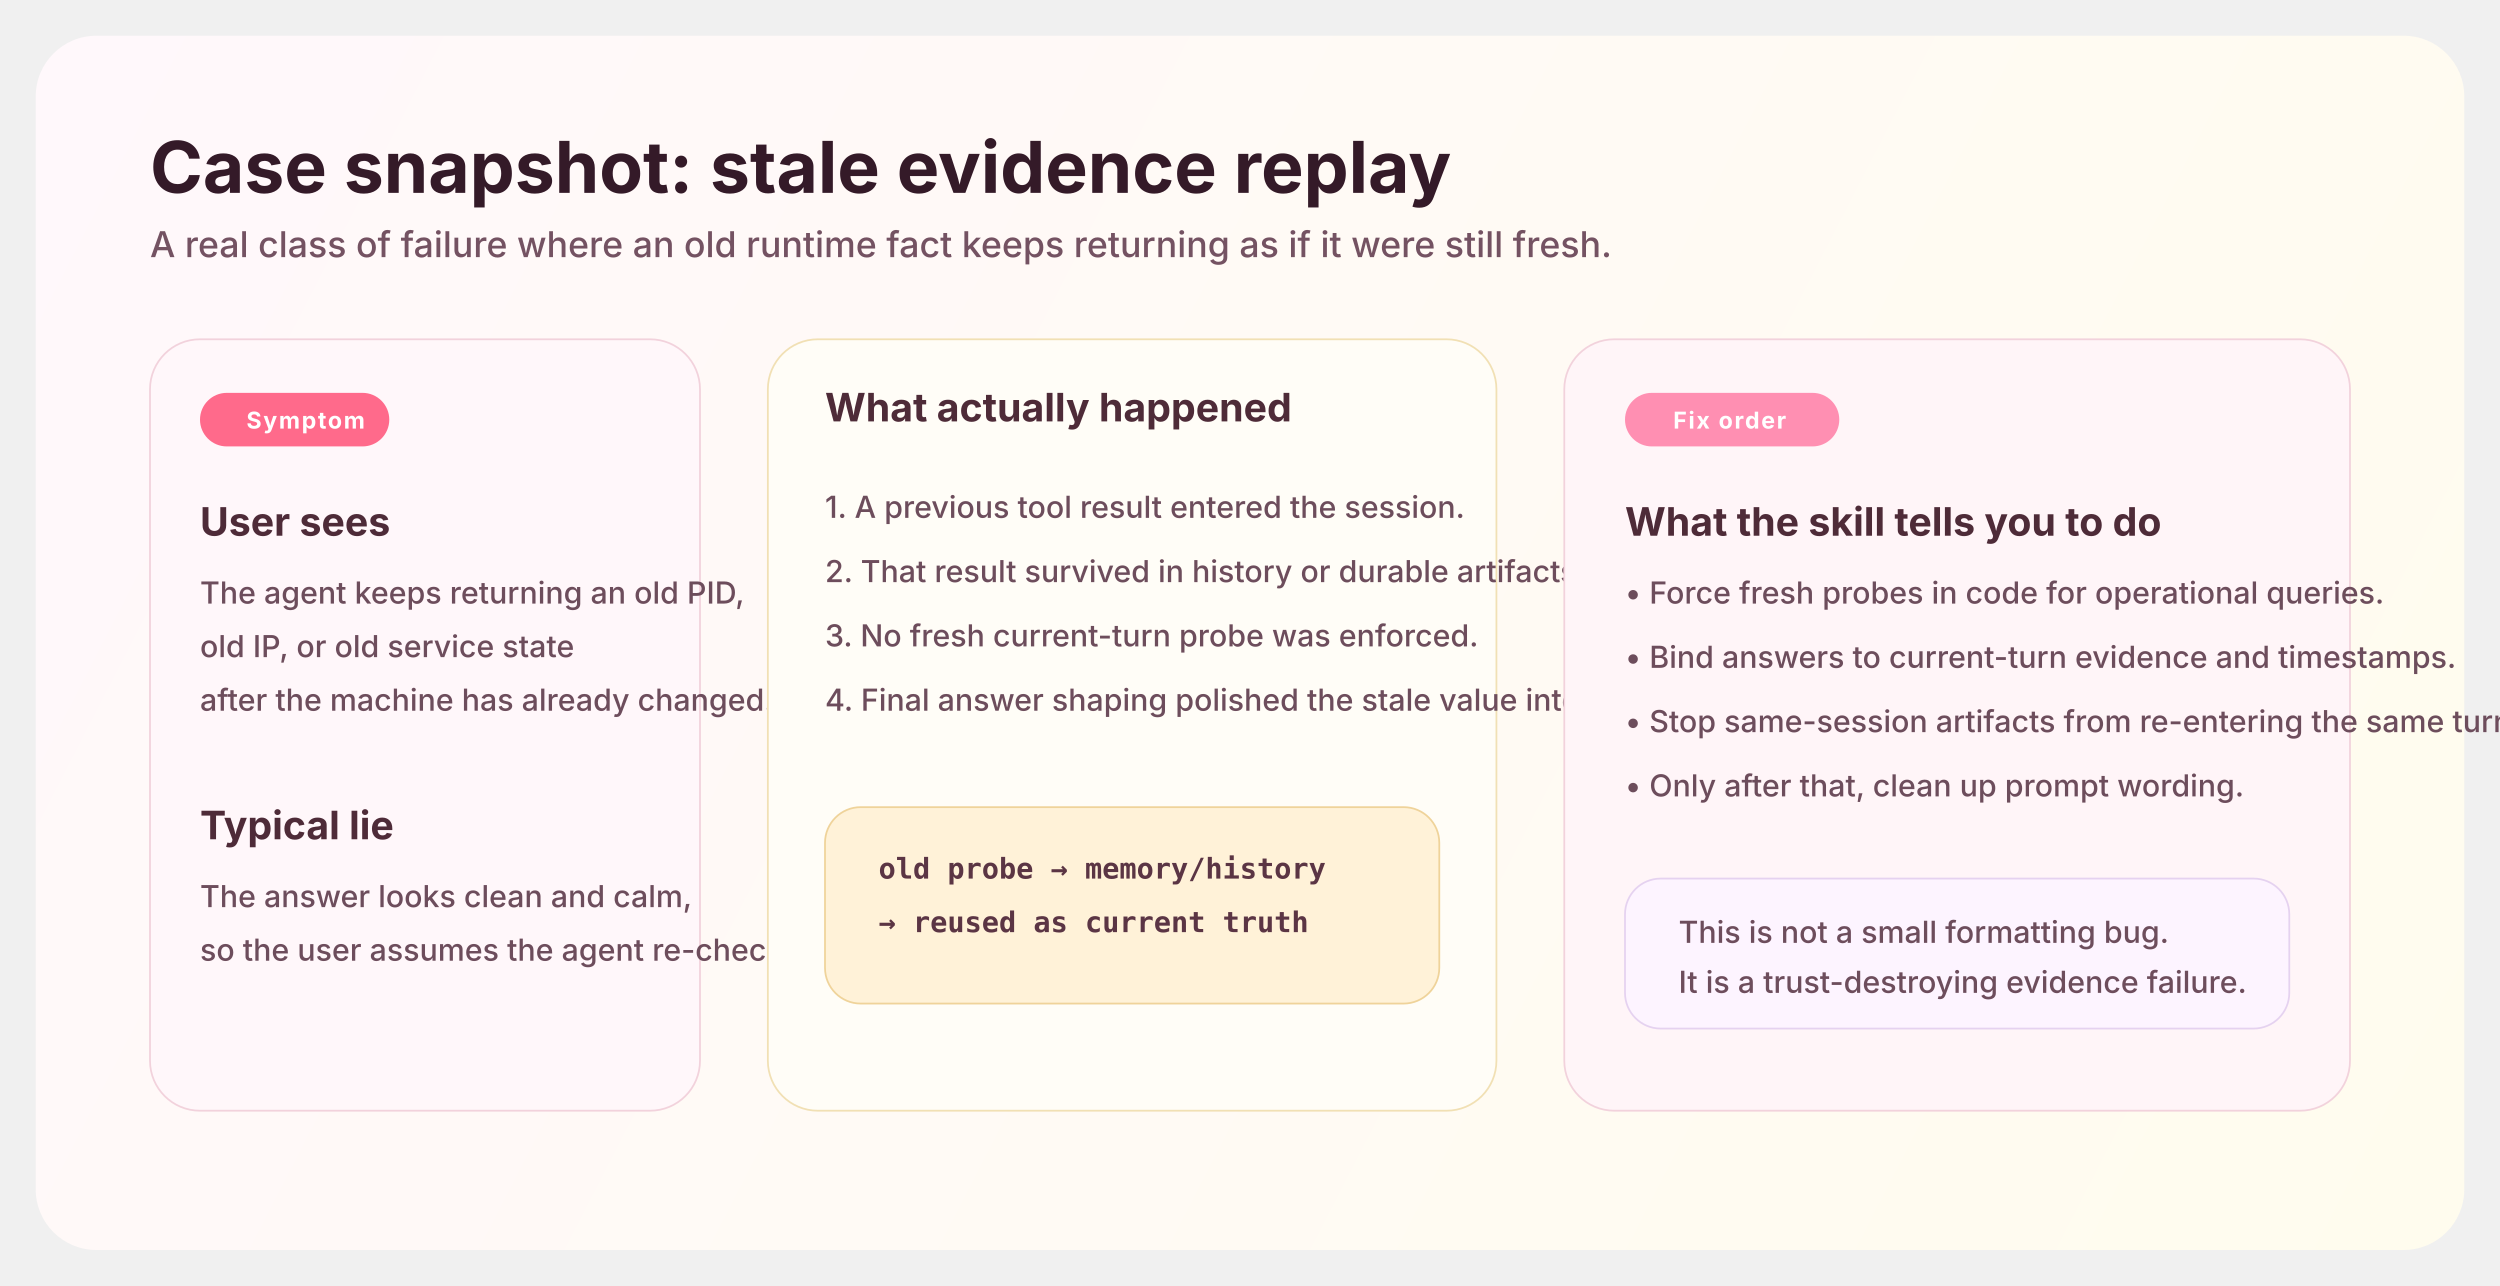
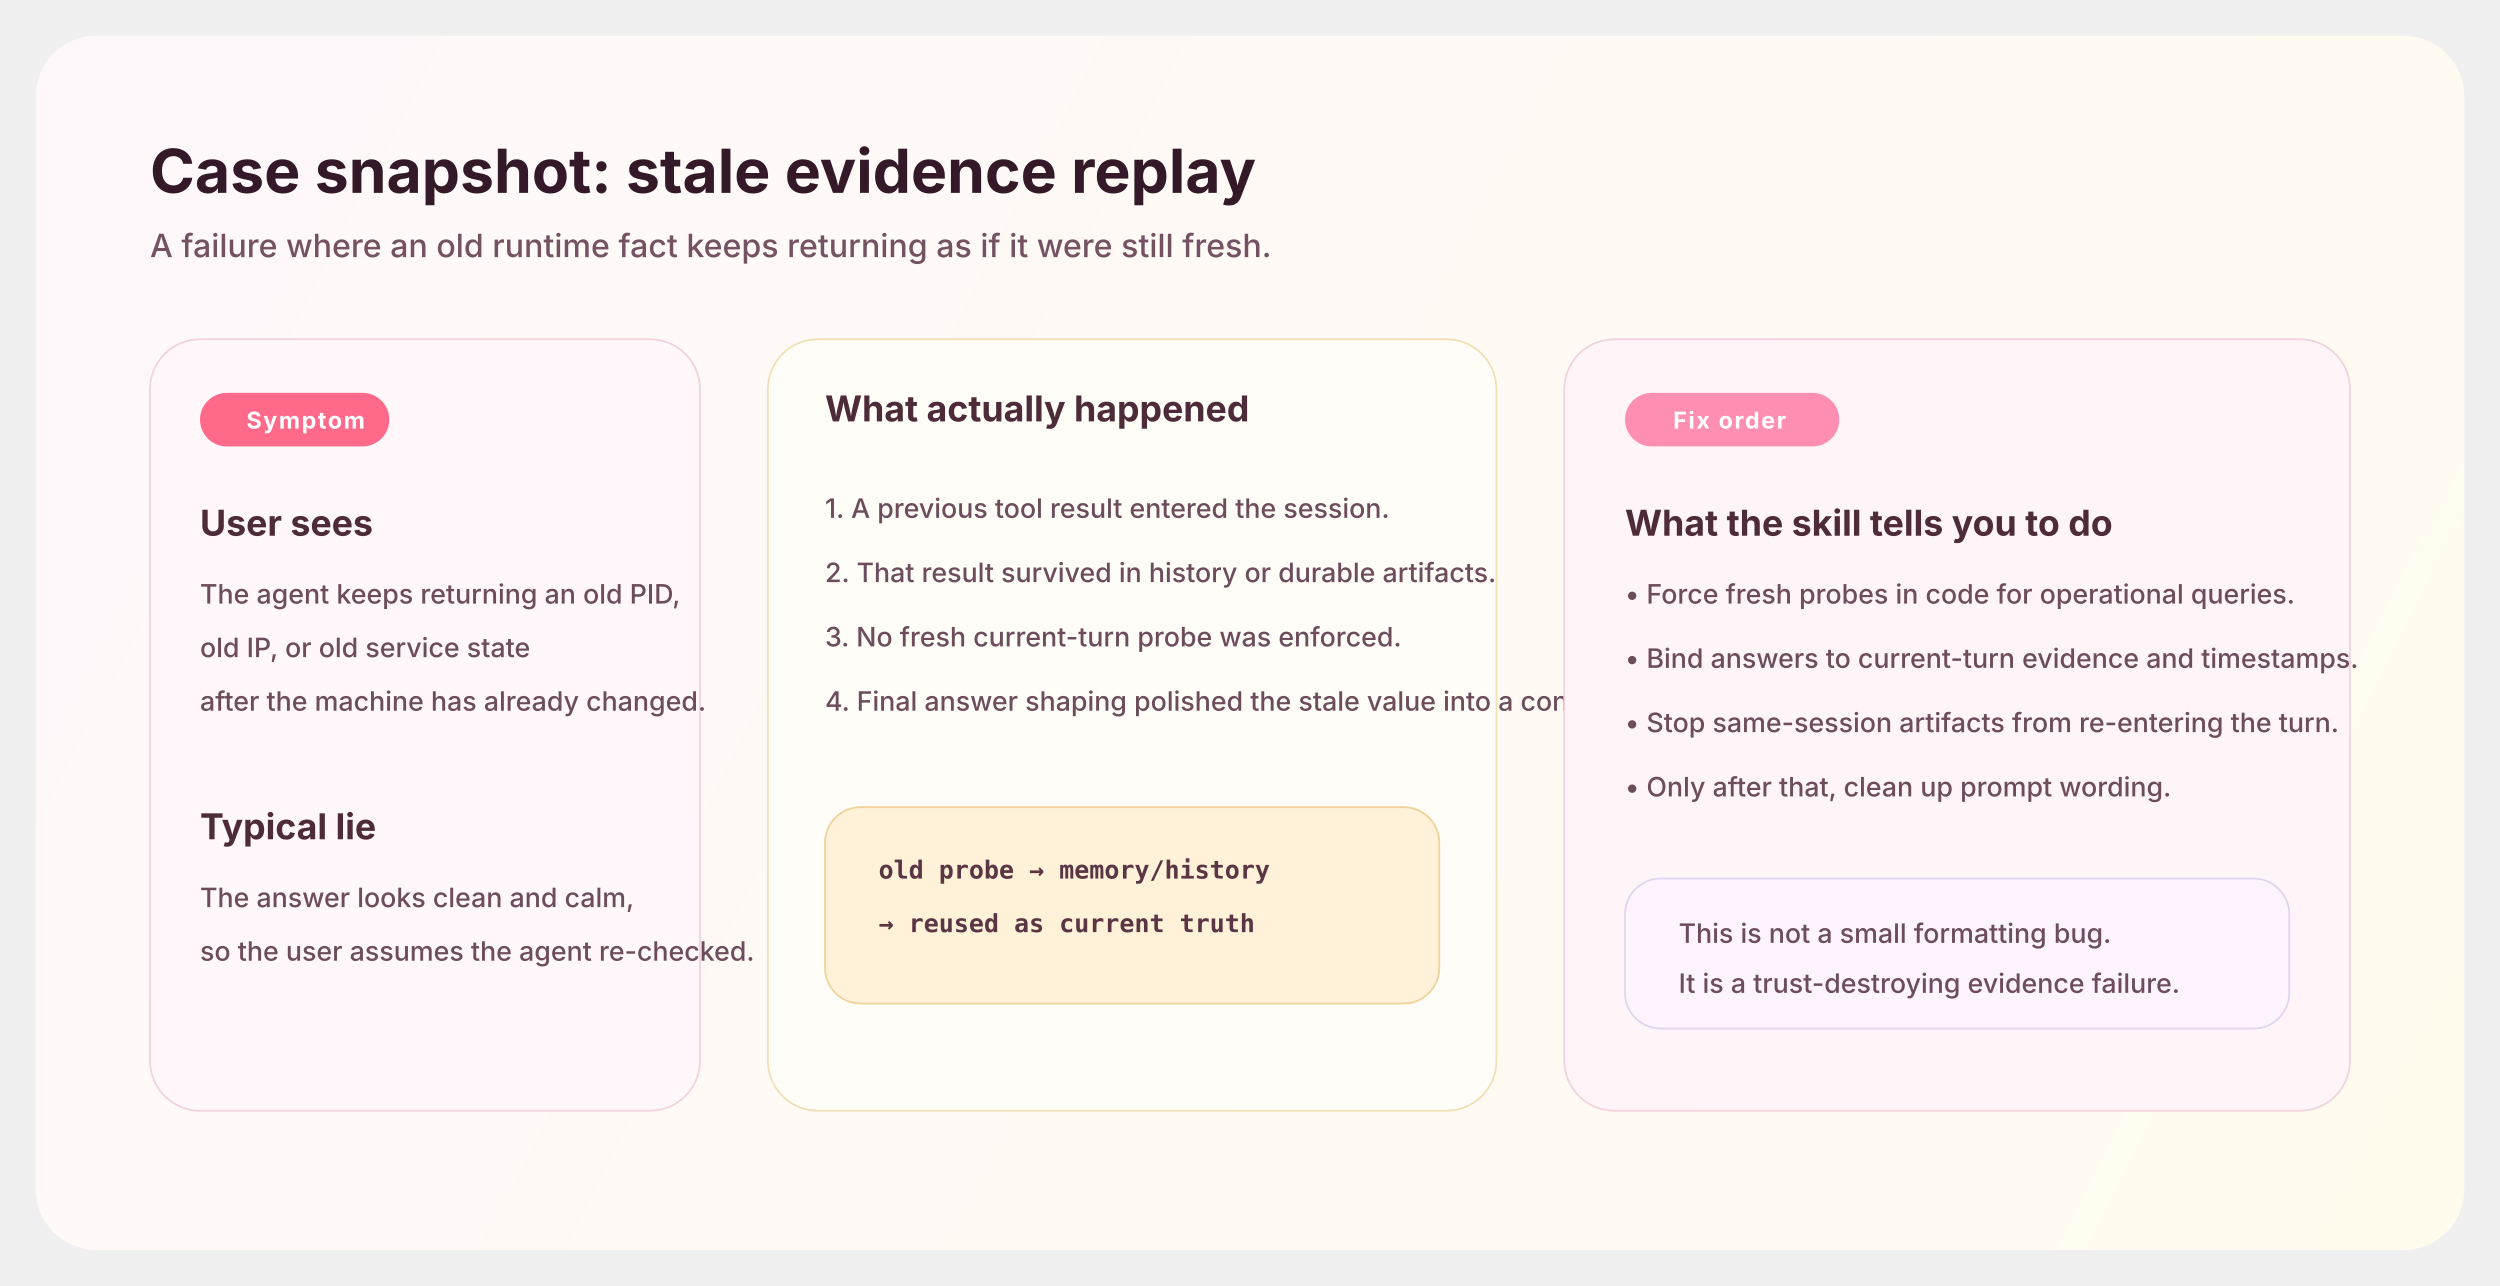
<svg xmlns="http://www.w3.org/2000/svg" width="1400" height="720" viewBox="0 0 1400 720" fill="none">
  <defs>
    <linearGradient id="bg" x1="40" y1="20" x2="1360" y2="700" gradientUnits="userSpaceOnUse">
      <stop stop-color="#FFF8FB" />
      <stop offset="1" stop-color="#FFFCEE" />
    </linearGradient>
    <style>
-       .title { font: 700 40px 'Inter', 'Segoe UI', sans-serif; fill: #341A28; }
-       .sub { font: 500 20px 'Inter', 'Segoe UI', sans-serif; fill: #745262; }
+       .title { font: 700 34px 'Inter', 'Segoe UI', sans-serif; fill: #341A28; }
+       .sub { font: 500 18px 'Inter', 'Segoe UI', sans-serif; fill: #745262; }
      .chip { font: 700 13px 'Inter', 'Segoe UI', sans-serif; fill: #FFFFFF; letter-spacing: 0.07em; text-transform: uppercase; }
-       .section { font: 700 22px 'Inter', 'Segoe UI', sans-serif; fill: #4E2B38; }
-       .body { font: 500 17px 'Inter', 'Segoe UI', sans-serif; fill: #6D4D5C; }
-       .mono { font: 700 16px 'SFMono-Regular', 'Menlo', monospace; fill: #5B3544; }
+       .section { font: 700 20px 'Inter', 'Segoe UI', sans-serif; fill: #4E2B38; }
+       .body { font: 500 15px 'Inter', 'Segoe UI', sans-serif; fill: #6D4D5C; }
+       .mono { font: 700 14px 'SFMono-Regular', 'Menlo', monospace; fill: #5B3544; }
    </style>
  </defs>
  <rect x="20" y="20" width="1360" height="680" rx="34" fill="url(#bg)" />
  <text x="84" y="108" class="title">Case snapshot: stale evidence replay</text>
-   <text x="84" y="144" class="sub">A real class of failure where an old runtime fact keeps returning as if it were still fresh.</text>
+   <text x="84" y="144" class="sub">A failure where an old runtime fact keeps returning as if it were still fresh.</text>
  <rect x="84" y="190" width="308" height="432" rx="28" fill="#FFF7FA" stroke="#F2D2DC" />
  <rect x="112" y="220" width="106" height="30" rx="15" fill="#FF6A8B" />
  <text x="138" y="240" class="chip">Symptom</text>
  <text x="112" y="300" class="section">User sees</text>
  <text x="112" y="338" class="body">The agent keeps returning an old PID,</text>
  <text x="112" y="368" class="body">old IP, or old service state</text>
  <text x="112" y="398" class="body">after the machine has already changed.</text>
  <text x="112" y="470" class="section">Typical lie</text>
  <text x="112" y="508" class="body">The answer looks clean and calm,</text>
  <text x="112" y="538" class="body">so the user assumes the agent re-checked.</text>
  <rect x="430" y="190" width="408" height="432" rx="28" fill="#FFFDF7" stroke="#F1E0B4" />
  <text x="462" y="236" class="section">What actually happened</text>
  <text x="462" y="290" class="body">1. A previous tool result entered the session.</text>
  <text x="462" y="326" class="body">2. That result survived in history or durable artifacts.</text>
  <text x="462" y="362" class="body">3. No fresh current-turn probe was enforced.</text>
  <text x="462" y="398" class="body">4. Final answer shaping polished the stale value into a confident response.</text>
  <rect x="462" y="452" width="344" height="110" rx="20" fill="#FFF2D8" stroke="#EFD39A" />
  <text x="492" y="492" class="mono">old probe → memory/history</text>
  <text x="492" y="522" class="mono">→ reused as current truth</text>
  <rect x="876" y="190" width="440" height="432" rx="28" fill="#FFF5F8" stroke="#F2D2DC" />
  <rect x="910" y="220" width="120" height="30" rx="15" fill="#FF8FB2" />
  <text x="937" y="240" class="chip">Fix order</text>
  <text x="910" y="300" class="section">What the skill tells you to do</text>
  <text x="910" y="338" class="body">• Force fresh probes in code for operational queries.</text>
  <text x="910" y="374" class="body">• Bind answers to current-turn evidence and timestamps.</text>
-   <text x="910" y="410" class="body">• Stop same-session artifacts from re-entering the same turn.</text>
+   <text x="910" y="410" class="body">• Stop same-session artifacts from re-entering the turn.</text>
  <text x="910" y="446" class="body">• Only after that, clean up prompt wording.</text>
  <rect x="910" y="492" width="372" height="84" rx="20" fill="#FDF4FF" stroke="#E5D2F0" />
  <text x="940" y="528" class="body">This is not a small formatting bug.</text>
  <text x="940" y="556" class="body">It is a trust-destroying evidence failure.</text>
</svg>
